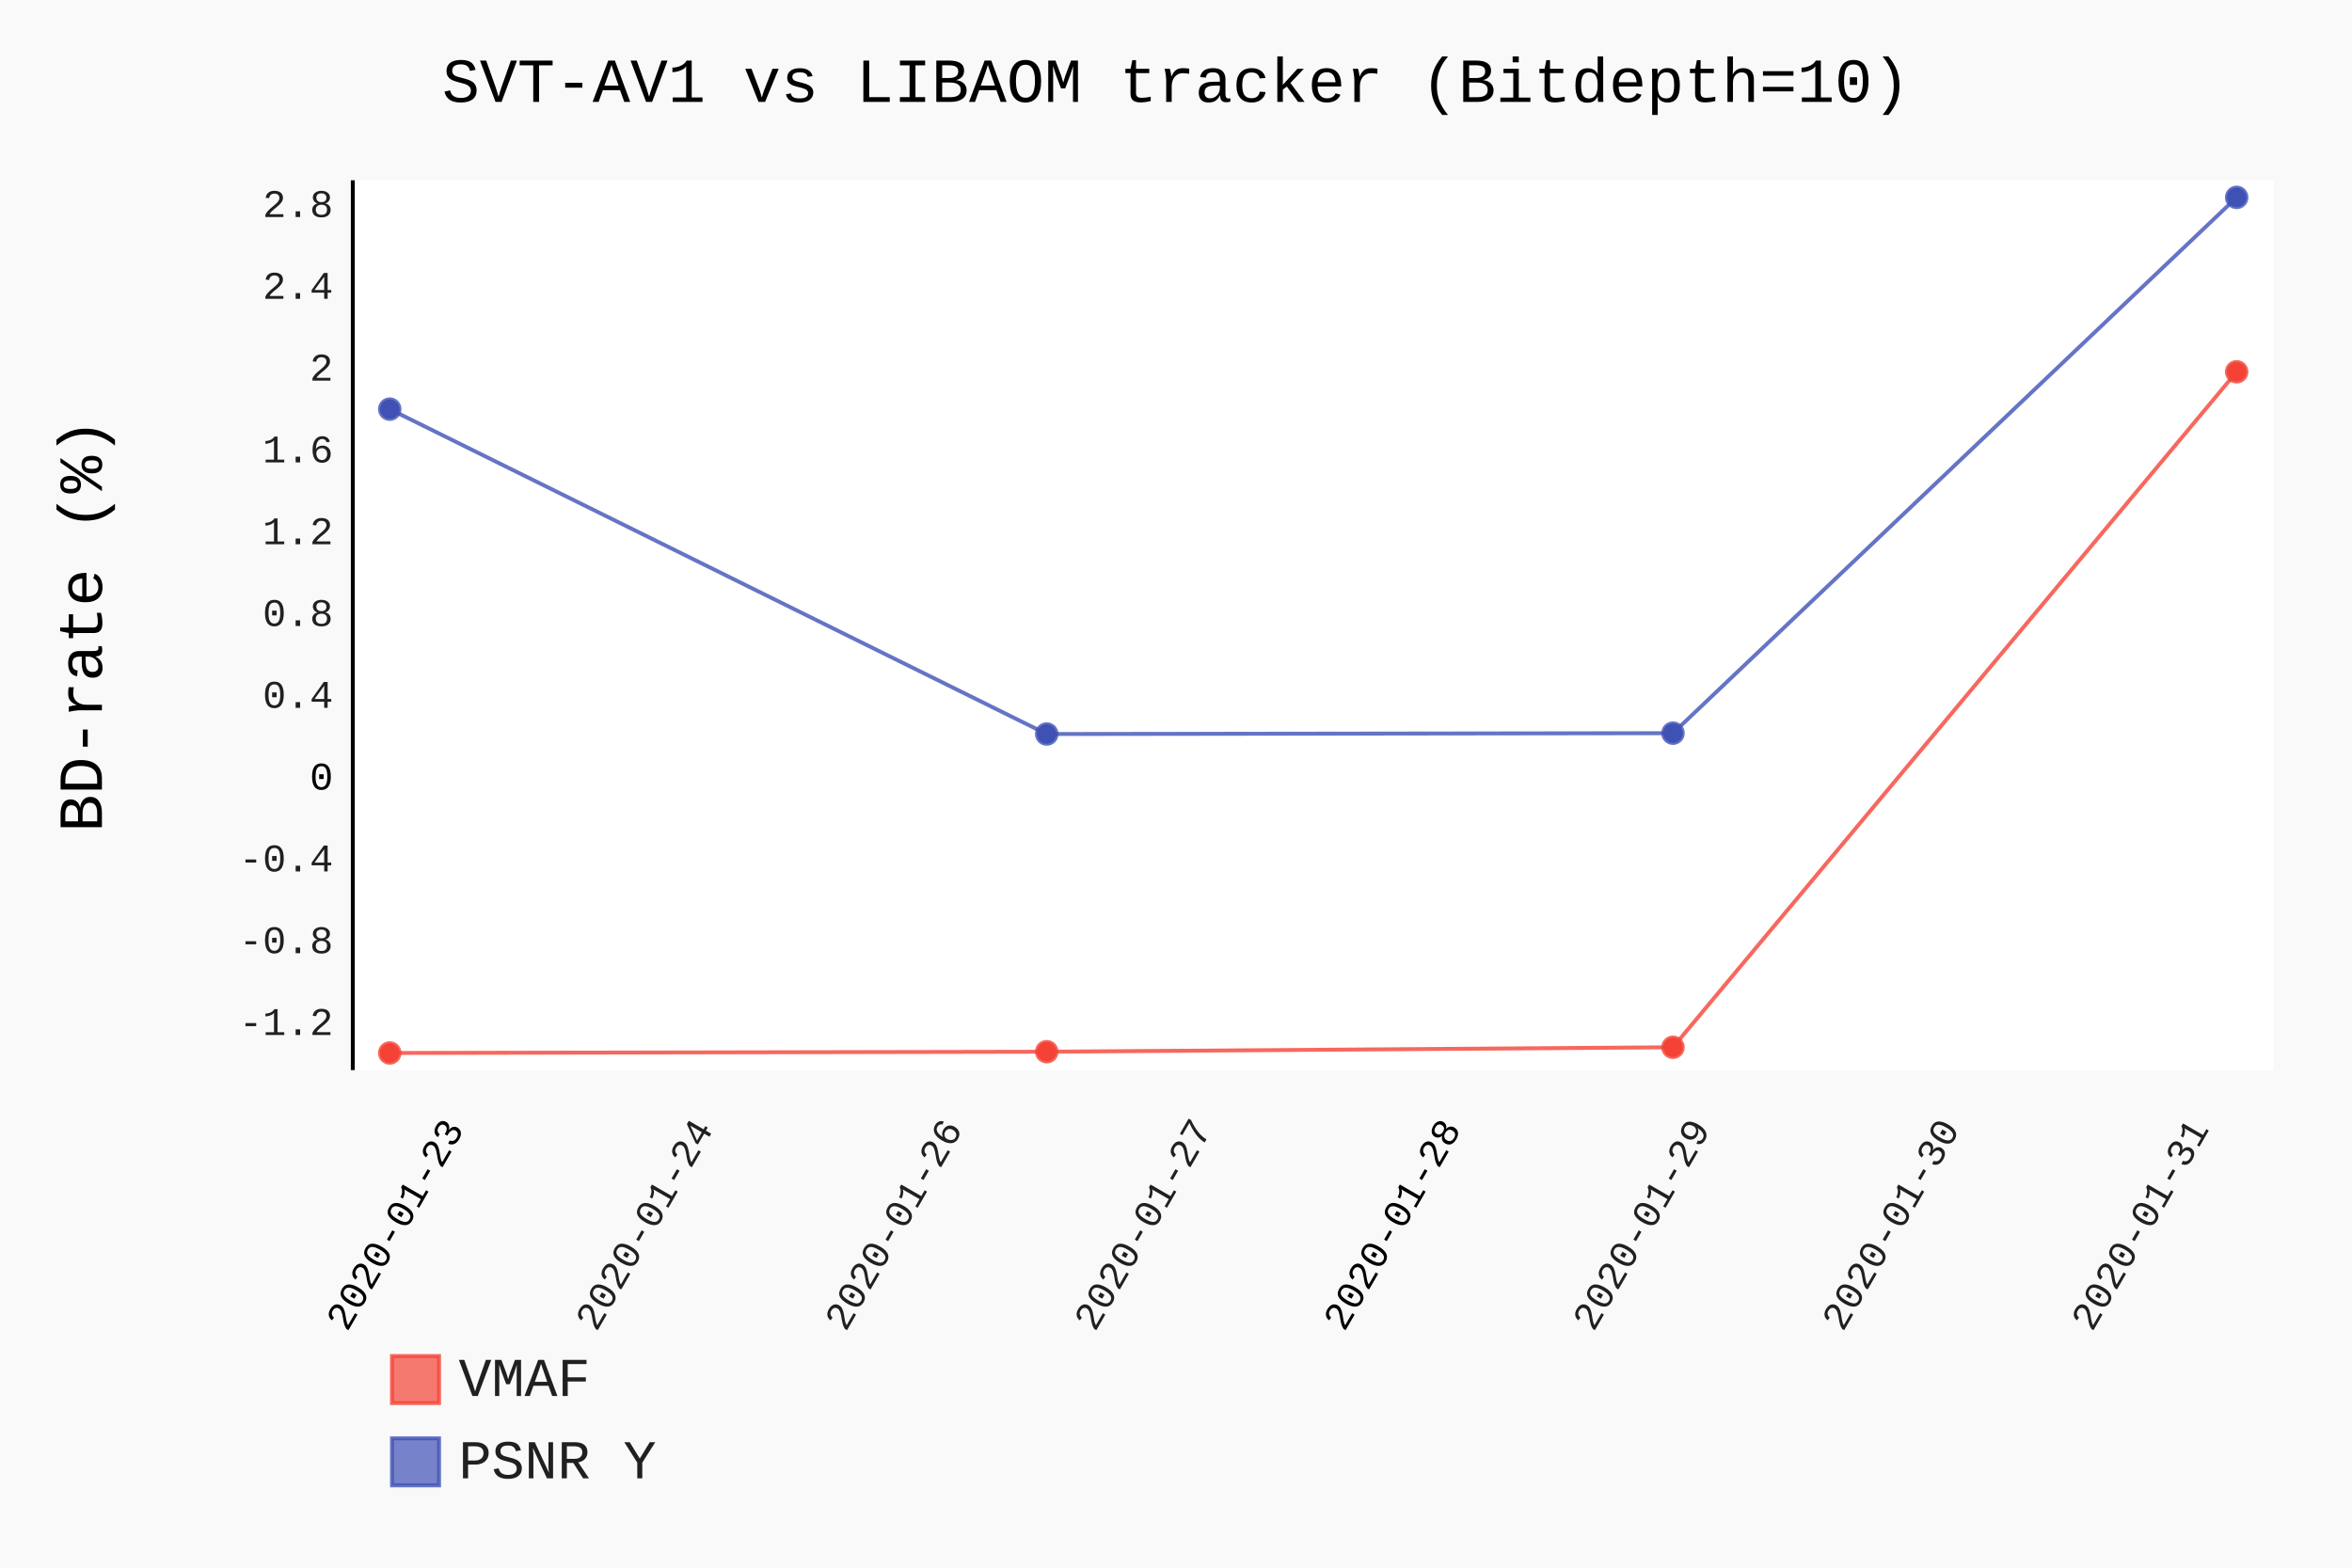
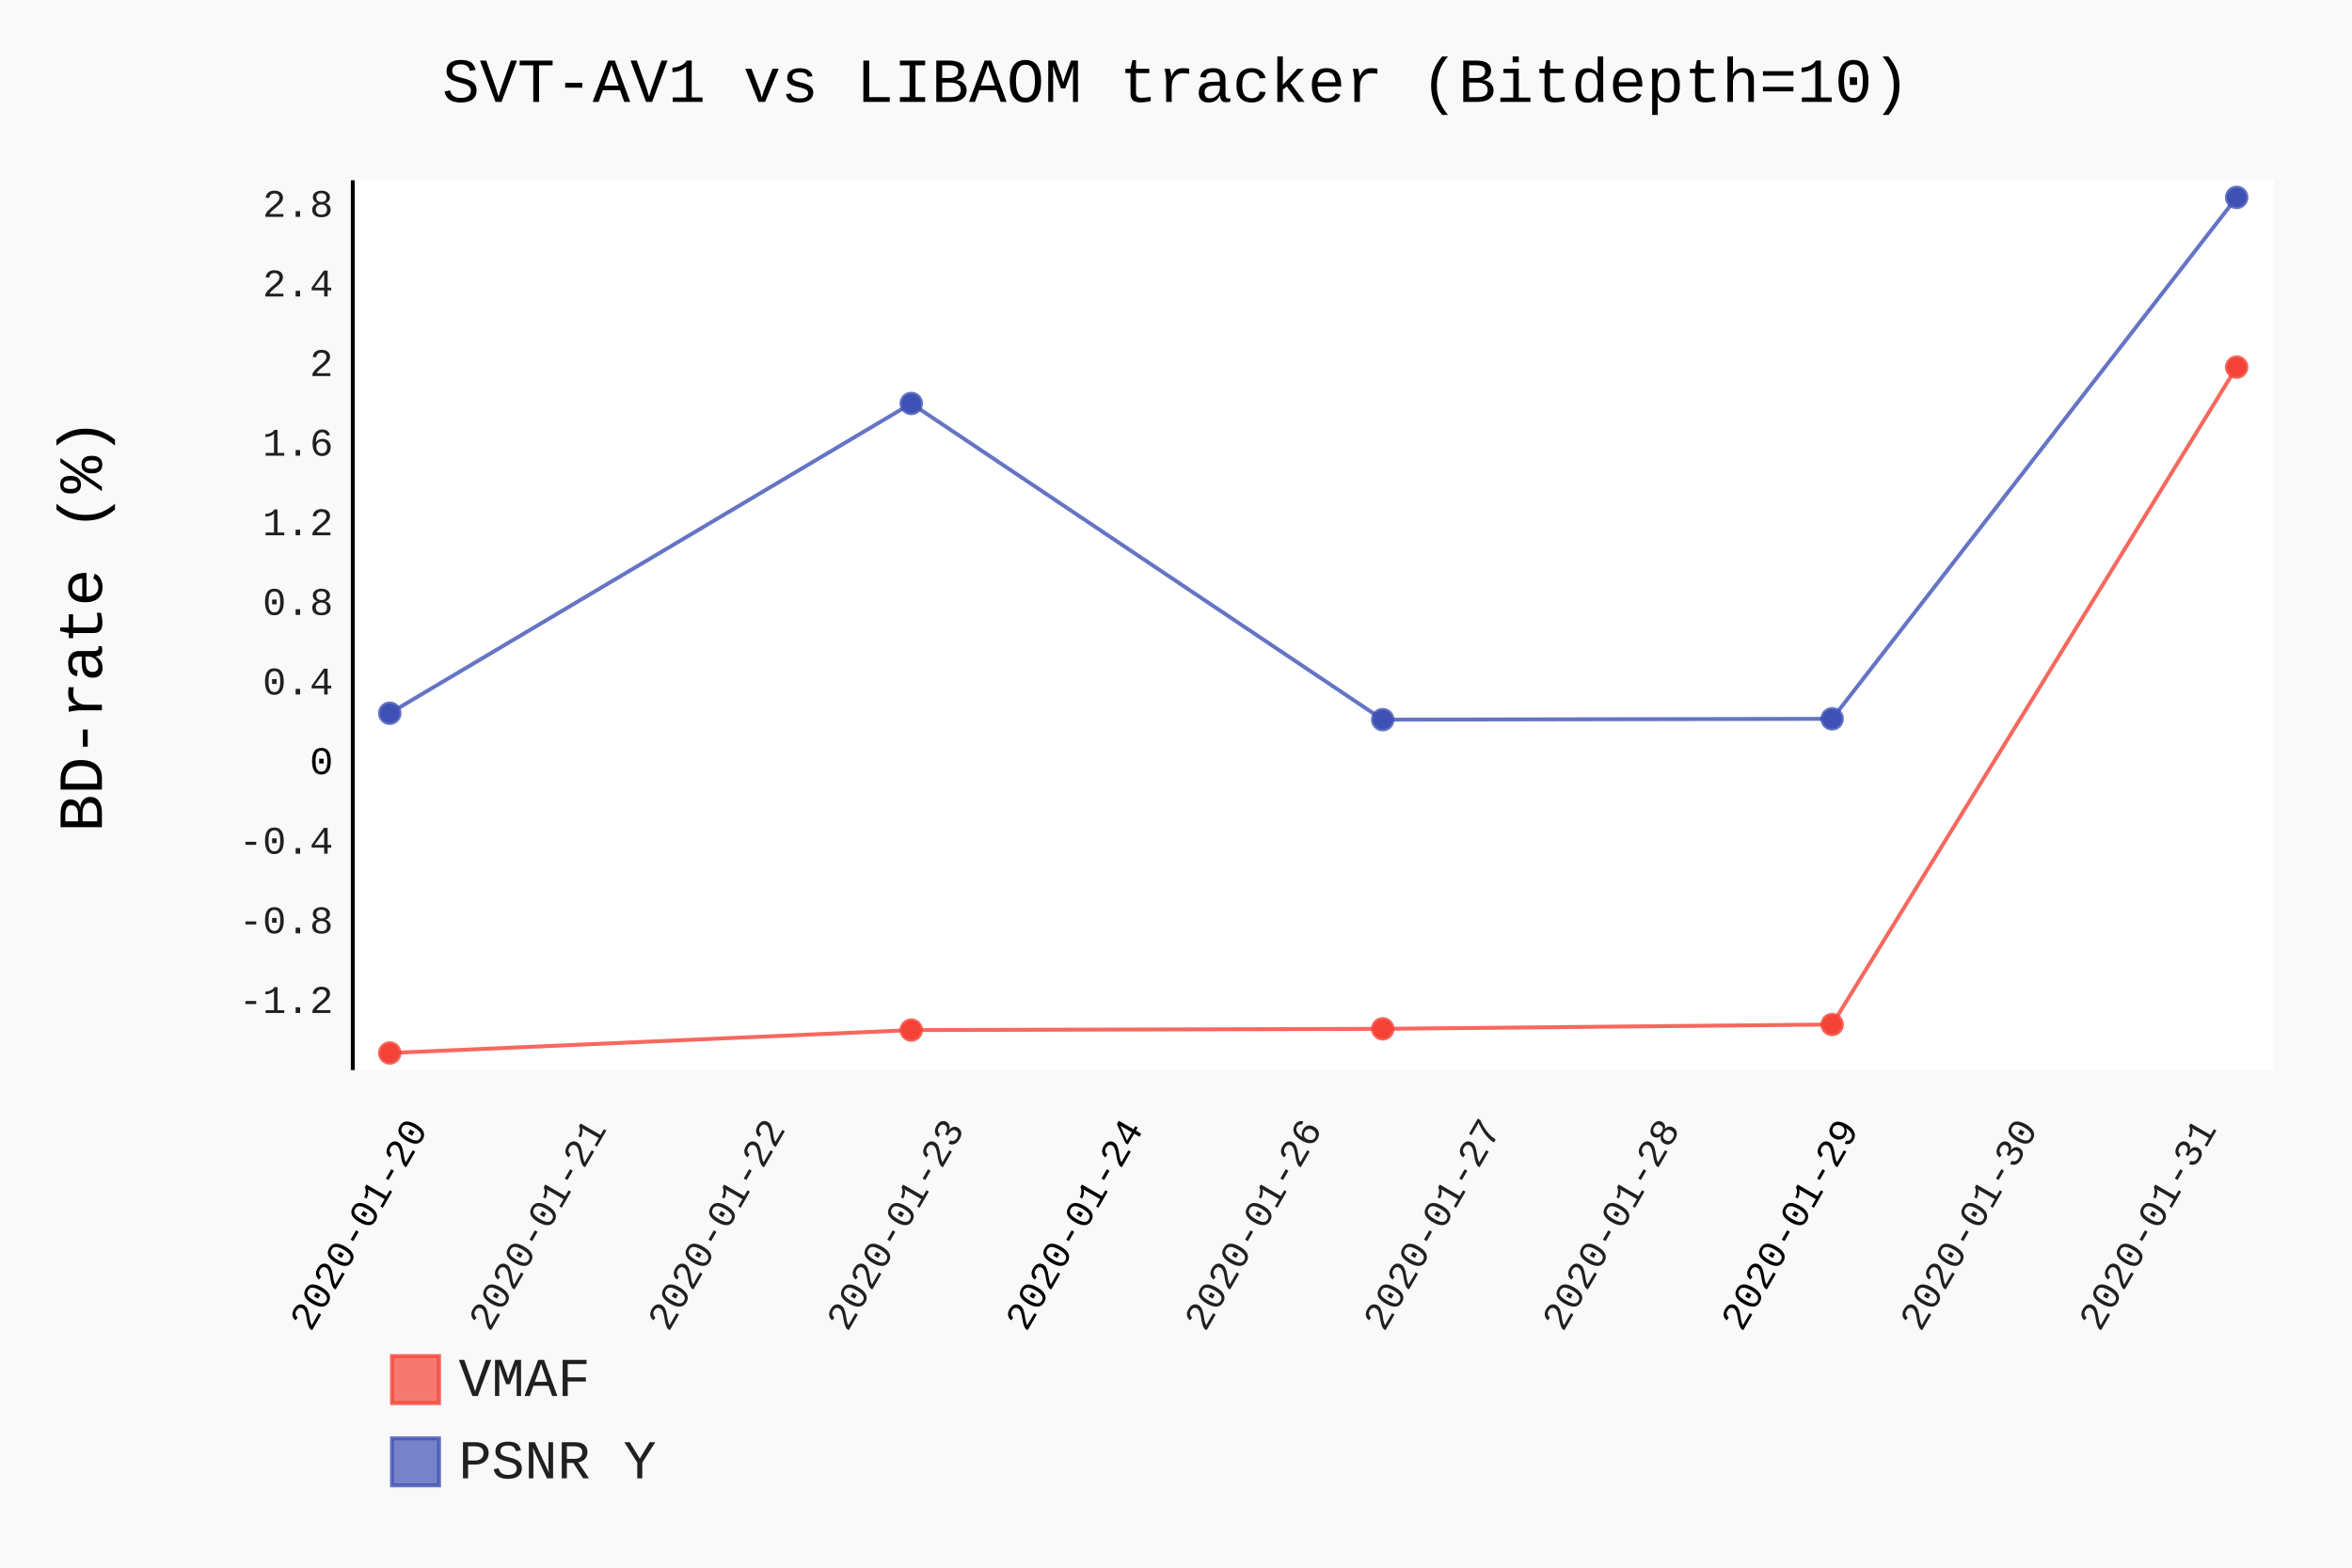
- <svg xmlns="http://www.w3.org/2000/svg" class="pygal-chart" id="chart-02c9776f-6699-4386-bbaf-1744d945a3d5" viewBox="0 0 600 400">
+ <svg xmlns="http://www.w3.org/2000/svg" class="pygal-chart" id="chart-548090fd-71ae-4430-8d39-eb74c7b3874e" viewBox="0 0 600 400">
  <defs>
-     <style type="text/css">#chart-02c9776f-6699-4386-bbaf-1744d945a3d5{-webkit-user-select:none;-webkit-font-smoothing:antialiased;font-family:Consolas,"Liberation Mono",Menlo,Courier,monospace}#chart-02c9776f-6699-4386-bbaf-1744d945a3d5 .title{font-family:Consolas,"Liberation Mono",Menlo,Courier,monospace;font-size:16px}#chart-02c9776f-6699-4386-bbaf-1744d945a3d5 .legends .legend text{font-family:Consolas,"Liberation Mono",Menlo,Courier,monospace;font-size:14px}#chart-02c9776f-6699-4386-bbaf-1744d945a3d5 .axis text{font-family:Consolas,"Liberation Mono",Menlo,Courier,monospace;font-size:10px}#chart-02c9776f-6699-4386-bbaf-1744d945a3d5 .axis text.major{font-family:Consolas,"Liberation Mono",Menlo,Courier,monospace;font-size:10px}#chart-02c9776f-6699-4386-bbaf-1744d945a3d5 .text-overlay text.value{font-family:Consolas,"Liberation Mono",Menlo,Courier,monospace;font-size:16px}#chart-02c9776f-6699-4386-bbaf-1744d945a3d5 .text-overlay text.label{font-family:Consolas,"Liberation Mono",Menlo,Courier,monospace;font-size:10px}#chart-02c9776f-6699-4386-bbaf-1744d945a3d5 .tooltip{font-family:Consolas,"Liberation Mono",Menlo,Courier,monospace;font-size:14px}#chart-02c9776f-6699-4386-bbaf-1744d945a3d5 text.no_data{font-family:Consolas,"Liberation Mono",Menlo,Courier,monospace;font-size:64px}
- #chart-02c9776f-6699-4386-bbaf-1744d945a3d5{background-color:rgba(249,249,249,1)}#chart-02c9776f-6699-4386-bbaf-1744d945a3d5 path,#chart-02c9776f-6699-4386-bbaf-1744d945a3d5 line,#chart-02c9776f-6699-4386-bbaf-1744d945a3d5 rect,#chart-02c9776f-6699-4386-bbaf-1744d945a3d5 circle{-webkit-transition:150ms;-moz-transition:150ms;transition:150ms}#chart-02c9776f-6699-4386-bbaf-1744d945a3d5 .graph &gt; .background{fill:rgba(249,249,249,1)}#chart-02c9776f-6699-4386-bbaf-1744d945a3d5 .plot &gt; .background{fill:rgba(255,255,255,1)}#chart-02c9776f-6699-4386-bbaf-1744d945a3d5 .graph{fill:rgba(0,0,0,.87)}#chart-02c9776f-6699-4386-bbaf-1744d945a3d5 text.no_data{fill:rgba(0,0,0,1)}#chart-02c9776f-6699-4386-bbaf-1744d945a3d5 .title{fill:rgba(0,0,0,1)}#chart-02c9776f-6699-4386-bbaf-1744d945a3d5 .legends .legend text{fill:rgba(0,0,0,.87)}#chart-02c9776f-6699-4386-bbaf-1744d945a3d5 .legends .legend:hover text{fill:rgba(0,0,0,1)}#chart-02c9776f-6699-4386-bbaf-1744d945a3d5 .axis .line{stroke:rgba(0,0,0,1)}#chart-02c9776f-6699-4386-bbaf-1744d945a3d5 .axis .guide.line{stroke:rgba(0,0,0,.54)}#chart-02c9776f-6699-4386-bbaf-1744d945a3d5 .axis .major.line{stroke:rgba(0,0,0,.87)}#chart-02c9776f-6699-4386-bbaf-1744d945a3d5 .axis text.major{fill:rgba(0,0,0,1)}#chart-02c9776f-6699-4386-bbaf-1744d945a3d5 .axis.y .guides:hover .guide.line,#chart-02c9776f-6699-4386-bbaf-1744d945a3d5 .line-graph .axis.x .guides:hover .guide.line,#chart-02c9776f-6699-4386-bbaf-1744d945a3d5 .stackedline-graph .axis.x .guides:hover .guide.line,#chart-02c9776f-6699-4386-bbaf-1744d945a3d5 .xy-graph .axis.x .guides:hover .guide.line{stroke:rgba(0,0,0,1)}#chart-02c9776f-6699-4386-bbaf-1744d945a3d5 .axis .guides:hover text{fill:rgba(0,0,0,1)}#chart-02c9776f-6699-4386-bbaf-1744d945a3d5 .reactive{fill-opacity:.7;stroke-opacity:.8}#chart-02c9776f-6699-4386-bbaf-1744d945a3d5 .ci{stroke:rgba(0,0,0,.87)}#chart-02c9776f-6699-4386-bbaf-1744d945a3d5 .reactive.active,#chart-02c9776f-6699-4386-bbaf-1744d945a3d5 .active .reactive{fill-opacity:.8;stroke-opacity:.9;stroke-width:4}#chart-02c9776f-6699-4386-bbaf-1744d945a3d5 .ci .reactive.active{stroke-width:1.5}#chart-02c9776f-6699-4386-bbaf-1744d945a3d5 .series text{fill:rgba(0,0,0,1)}#chart-02c9776f-6699-4386-bbaf-1744d945a3d5 .tooltip rect{fill:rgba(255,255,255,1);stroke:rgba(0,0,0,1);-webkit-transition:opacity 150ms;-moz-transition:opacity 150ms;transition:opacity 150ms}#chart-02c9776f-6699-4386-bbaf-1744d945a3d5 .tooltip .label{fill:rgba(0,0,0,.87)}#chart-02c9776f-6699-4386-bbaf-1744d945a3d5 .tooltip .label{fill:rgba(0,0,0,.87)}#chart-02c9776f-6699-4386-bbaf-1744d945a3d5 .tooltip .legend{font-size:.8em;fill:rgba(0,0,0,.54)}#chart-02c9776f-6699-4386-bbaf-1744d945a3d5 .tooltip .x_label{font-size:.6em;fill:rgba(0,0,0,1)}#chart-02c9776f-6699-4386-bbaf-1744d945a3d5 .tooltip .xlink{font-size:.5em;text-decoration:underline}#chart-02c9776f-6699-4386-bbaf-1744d945a3d5 .tooltip .value{font-size:1.5em}#chart-02c9776f-6699-4386-bbaf-1744d945a3d5 .bound{font-size:.5em}#chart-02c9776f-6699-4386-bbaf-1744d945a3d5 .max-value{font-size:.75em;fill:rgba(0,0,0,.54)}#chart-02c9776f-6699-4386-bbaf-1744d945a3d5 .map-element{fill:rgba(255,255,255,1);stroke:rgba(0,0,0,.54) !important}#chart-02c9776f-6699-4386-bbaf-1744d945a3d5 .map-element .reactive{fill-opacity:inherit;stroke-opacity:inherit}#chart-02c9776f-6699-4386-bbaf-1744d945a3d5 .color-0,#chart-02c9776f-6699-4386-bbaf-1744d945a3d5 .color-0 a:visited{stroke:#F44336;fill:#F44336}#chart-02c9776f-6699-4386-bbaf-1744d945a3d5 .color-1,#chart-02c9776f-6699-4386-bbaf-1744d945a3d5 .color-1 a:visited{stroke:#3F51B5;fill:#3F51B5}#chart-02c9776f-6699-4386-bbaf-1744d945a3d5 .text-overlay .color-0 text{fill:black}#chart-02c9776f-6699-4386-bbaf-1744d945a3d5 .text-overlay .color-1 text{fill:black}
- #chart-02c9776f-6699-4386-bbaf-1744d945a3d5 text.no_data{text-anchor:middle}#chart-02c9776f-6699-4386-bbaf-1744d945a3d5 .guide.line{fill:none}#chart-02c9776f-6699-4386-bbaf-1744d945a3d5 .centered{text-anchor:middle}#chart-02c9776f-6699-4386-bbaf-1744d945a3d5 .title{text-anchor:middle}#chart-02c9776f-6699-4386-bbaf-1744d945a3d5 .legends .legend text{fill-opacity:1}#chart-02c9776f-6699-4386-bbaf-1744d945a3d5 .axis.x text{text-anchor:middle}#chart-02c9776f-6699-4386-bbaf-1744d945a3d5 .axis.x:not(.web) text[transform]{text-anchor:start}#chart-02c9776f-6699-4386-bbaf-1744d945a3d5 .axis.x:not(.web) text[transform].backwards{text-anchor:end}#chart-02c9776f-6699-4386-bbaf-1744d945a3d5 .axis.y text{text-anchor:end}#chart-02c9776f-6699-4386-bbaf-1744d945a3d5 .axis.y text[transform].backwards{text-anchor:start}#chart-02c9776f-6699-4386-bbaf-1744d945a3d5 .axis.y2 text{text-anchor:start}#chart-02c9776f-6699-4386-bbaf-1744d945a3d5 .axis.y2 text[transform].backwards{text-anchor:end}#chart-02c9776f-6699-4386-bbaf-1744d945a3d5 .axis .guide.line{stroke-dasharray:4,4}#chart-02c9776f-6699-4386-bbaf-1744d945a3d5 .axis .major.guide.line{stroke-dasharray:6,6}#chart-02c9776f-6699-4386-bbaf-1744d945a3d5 .horizontal .axis.y .guide.line,#chart-02c9776f-6699-4386-bbaf-1744d945a3d5 .horizontal .axis.y2 .guide.line,#chart-02c9776f-6699-4386-bbaf-1744d945a3d5 .vertical .axis.x .guide.line{opacity:0}#chart-02c9776f-6699-4386-bbaf-1744d945a3d5 .horizontal .axis.always_show .guide.line,#chart-02c9776f-6699-4386-bbaf-1744d945a3d5 .vertical .axis.always_show .guide.line{opacity:1 !important}#chart-02c9776f-6699-4386-bbaf-1744d945a3d5 .axis.y .guides:hover .guide.line,#chart-02c9776f-6699-4386-bbaf-1744d945a3d5 .axis.y2 .guides:hover .guide.line,#chart-02c9776f-6699-4386-bbaf-1744d945a3d5 .axis.x .guides:hover .guide.line{opacity:1}#chart-02c9776f-6699-4386-bbaf-1744d945a3d5 .axis .guides:hover text{opacity:1}#chart-02c9776f-6699-4386-bbaf-1744d945a3d5 .nofill{fill:none}#chart-02c9776f-6699-4386-bbaf-1744d945a3d5 .subtle-fill{fill-opacity:.2}#chart-02c9776f-6699-4386-bbaf-1744d945a3d5 .dot{stroke-width:1px;fill-opacity:1}#chart-02c9776f-6699-4386-bbaf-1744d945a3d5 .dot.active{stroke-width:5px}#chart-02c9776f-6699-4386-bbaf-1744d945a3d5 .dot.negative{fill:transparent}#chart-02c9776f-6699-4386-bbaf-1744d945a3d5 text,#chart-02c9776f-6699-4386-bbaf-1744d945a3d5 tspan{stroke:none !important}#chart-02c9776f-6699-4386-bbaf-1744d945a3d5 .series text.active{opacity:1}#chart-02c9776f-6699-4386-bbaf-1744d945a3d5 .tooltip rect{fill-opacity:.95;stroke-width:.5}#chart-02c9776f-6699-4386-bbaf-1744d945a3d5 .tooltip text{fill-opacity:1}#chart-02c9776f-6699-4386-bbaf-1744d945a3d5 .showable{visibility:hidden}#chart-02c9776f-6699-4386-bbaf-1744d945a3d5 .showable.shown{visibility:visible}#chart-02c9776f-6699-4386-bbaf-1744d945a3d5 .gauge-background{fill:rgba(229,229,229,1);stroke:none}#chart-02c9776f-6699-4386-bbaf-1744d945a3d5 .bg-lines{stroke:rgba(249,249,249,1);stroke-width:2px}</style>
+     <style type="text/css">#chart-548090fd-71ae-4430-8d39-eb74c7b3874e{-webkit-user-select:none;-webkit-font-smoothing:antialiased;font-family:Consolas,"Liberation Mono",Menlo,Courier,monospace}#chart-548090fd-71ae-4430-8d39-eb74c7b3874e .title{font-family:Consolas,"Liberation Mono",Menlo,Courier,monospace;font-size:16px}#chart-548090fd-71ae-4430-8d39-eb74c7b3874e .legends .legend text{font-family:Consolas,"Liberation Mono",Menlo,Courier,monospace;font-size:14px}#chart-548090fd-71ae-4430-8d39-eb74c7b3874e .axis text{font-family:Consolas,"Liberation Mono",Menlo,Courier,monospace;font-size:10px}#chart-548090fd-71ae-4430-8d39-eb74c7b3874e .axis text.major{font-family:Consolas,"Liberation Mono",Menlo,Courier,monospace;font-size:10px}#chart-548090fd-71ae-4430-8d39-eb74c7b3874e .text-overlay text.value{font-family:Consolas,"Liberation Mono",Menlo,Courier,monospace;font-size:16px}#chart-548090fd-71ae-4430-8d39-eb74c7b3874e .text-overlay text.label{font-family:Consolas,"Liberation Mono",Menlo,Courier,monospace;font-size:10px}#chart-548090fd-71ae-4430-8d39-eb74c7b3874e .tooltip{font-family:Consolas,"Liberation Mono",Menlo,Courier,monospace;font-size:14px}#chart-548090fd-71ae-4430-8d39-eb74c7b3874e text.no_data{font-family:Consolas,"Liberation Mono",Menlo,Courier,monospace;font-size:64px}
+ #chart-548090fd-71ae-4430-8d39-eb74c7b3874e{background-color:rgba(249,249,249,1)}#chart-548090fd-71ae-4430-8d39-eb74c7b3874e path,#chart-548090fd-71ae-4430-8d39-eb74c7b3874e line,#chart-548090fd-71ae-4430-8d39-eb74c7b3874e rect,#chart-548090fd-71ae-4430-8d39-eb74c7b3874e circle{-webkit-transition:150ms;-moz-transition:150ms;transition:150ms}#chart-548090fd-71ae-4430-8d39-eb74c7b3874e .graph &gt; .background{fill:rgba(249,249,249,1)}#chart-548090fd-71ae-4430-8d39-eb74c7b3874e .plot &gt; .background{fill:rgba(255,255,255,1)}#chart-548090fd-71ae-4430-8d39-eb74c7b3874e .graph{fill:rgba(0,0,0,.87)}#chart-548090fd-71ae-4430-8d39-eb74c7b3874e text.no_data{fill:rgba(0,0,0,1)}#chart-548090fd-71ae-4430-8d39-eb74c7b3874e .title{fill:rgba(0,0,0,1)}#chart-548090fd-71ae-4430-8d39-eb74c7b3874e .legends .legend text{fill:rgba(0,0,0,.87)}#chart-548090fd-71ae-4430-8d39-eb74c7b3874e .legends .legend:hover text{fill:rgba(0,0,0,1)}#chart-548090fd-71ae-4430-8d39-eb74c7b3874e .axis .line{stroke:rgba(0,0,0,1)}#chart-548090fd-71ae-4430-8d39-eb74c7b3874e .axis .guide.line{stroke:rgba(0,0,0,.54)}#chart-548090fd-71ae-4430-8d39-eb74c7b3874e .axis .major.line{stroke:rgba(0,0,0,.87)}#chart-548090fd-71ae-4430-8d39-eb74c7b3874e .axis text.major{fill:rgba(0,0,0,1)}#chart-548090fd-71ae-4430-8d39-eb74c7b3874e .axis.y .guides:hover .guide.line,#chart-548090fd-71ae-4430-8d39-eb74c7b3874e .line-graph .axis.x .guides:hover .guide.line,#chart-548090fd-71ae-4430-8d39-eb74c7b3874e .stackedline-graph .axis.x .guides:hover .guide.line,#chart-548090fd-71ae-4430-8d39-eb74c7b3874e .xy-graph .axis.x .guides:hover .guide.line{stroke:rgba(0,0,0,1)}#chart-548090fd-71ae-4430-8d39-eb74c7b3874e .axis .guides:hover text{fill:rgba(0,0,0,1)}#chart-548090fd-71ae-4430-8d39-eb74c7b3874e .reactive{fill-opacity:.7;stroke-opacity:.8}#chart-548090fd-71ae-4430-8d39-eb74c7b3874e .ci{stroke:rgba(0,0,0,.87)}#chart-548090fd-71ae-4430-8d39-eb74c7b3874e .reactive.active,#chart-548090fd-71ae-4430-8d39-eb74c7b3874e .active .reactive{fill-opacity:.8;stroke-opacity:.9;stroke-width:4}#chart-548090fd-71ae-4430-8d39-eb74c7b3874e .ci .reactive.active{stroke-width:1.5}#chart-548090fd-71ae-4430-8d39-eb74c7b3874e .series text{fill:rgba(0,0,0,1)}#chart-548090fd-71ae-4430-8d39-eb74c7b3874e .tooltip rect{fill:rgba(255,255,255,1);stroke:rgba(0,0,0,1);-webkit-transition:opacity 150ms;-moz-transition:opacity 150ms;transition:opacity 150ms}#chart-548090fd-71ae-4430-8d39-eb74c7b3874e .tooltip .label{fill:rgba(0,0,0,.87)}#chart-548090fd-71ae-4430-8d39-eb74c7b3874e .tooltip .label{fill:rgba(0,0,0,.87)}#chart-548090fd-71ae-4430-8d39-eb74c7b3874e .tooltip .legend{font-size:.8em;fill:rgba(0,0,0,.54)}#chart-548090fd-71ae-4430-8d39-eb74c7b3874e .tooltip .x_label{font-size:.6em;fill:rgba(0,0,0,1)}#chart-548090fd-71ae-4430-8d39-eb74c7b3874e .tooltip .xlink{font-size:.5em;text-decoration:underline}#chart-548090fd-71ae-4430-8d39-eb74c7b3874e .tooltip .value{font-size:1.5em}#chart-548090fd-71ae-4430-8d39-eb74c7b3874e .bound{font-size:.5em}#chart-548090fd-71ae-4430-8d39-eb74c7b3874e .max-value{font-size:.75em;fill:rgba(0,0,0,.54)}#chart-548090fd-71ae-4430-8d39-eb74c7b3874e .map-element{fill:rgba(255,255,255,1);stroke:rgba(0,0,0,.54) !important}#chart-548090fd-71ae-4430-8d39-eb74c7b3874e .map-element .reactive{fill-opacity:inherit;stroke-opacity:inherit}#chart-548090fd-71ae-4430-8d39-eb74c7b3874e .color-0,#chart-548090fd-71ae-4430-8d39-eb74c7b3874e .color-0 a:visited{stroke:#F44336;fill:#F44336}#chart-548090fd-71ae-4430-8d39-eb74c7b3874e .color-1,#chart-548090fd-71ae-4430-8d39-eb74c7b3874e .color-1 a:visited{stroke:#3F51B5;fill:#3F51B5}#chart-548090fd-71ae-4430-8d39-eb74c7b3874e .text-overlay .color-0 text{fill:black}#chart-548090fd-71ae-4430-8d39-eb74c7b3874e .text-overlay .color-1 text{fill:black}
+ #chart-548090fd-71ae-4430-8d39-eb74c7b3874e text.no_data{text-anchor:middle}#chart-548090fd-71ae-4430-8d39-eb74c7b3874e .guide.line{fill:none}#chart-548090fd-71ae-4430-8d39-eb74c7b3874e .centered{text-anchor:middle}#chart-548090fd-71ae-4430-8d39-eb74c7b3874e .title{text-anchor:middle}#chart-548090fd-71ae-4430-8d39-eb74c7b3874e .legends .legend text{fill-opacity:1}#chart-548090fd-71ae-4430-8d39-eb74c7b3874e .axis.x text{text-anchor:middle}#chart-548090fd-71ae-4430-8d39-eb74c7b3874e .axis.x:not(.web) text[transform]{text-anchor:start}#chart-548090fd-71ae-4430-8d39-eb74c7b3874e .axis.x:not(.web) text[transform].backwards{text-anchor:end}#chart-548090fd-71ae-4430-8d39-eb74c7b3874e .axis.y text{text-anchor:end}#chart-548090fd-71ae-4430-8d39-eb74c7b3874e .axis.y text[transform].backwards{text-anchor:start}#chart-548090fd-71ae-4430-8d39-eb74c7b3874e .axis.y2 text{text-anchor:start}#chart-548090fd-71ae-4430-8d39-eb74c7b3874e .axis.y2 text[transform].backwards{text-anchor:end}#chart-548090fd-71ae-4430-8d39-eb74c7b3874e .axis .guide.line{stroke-dasharray:4,4}#chart-548090fd-71ae-4430-8d39-eb74c7b3874e .axis .major.guide.line{stroke-dasharray:6,6}#chart-548090fd-71ae-4430-8d39-eb74c7b3874e .horizontal .axis.y .guide.line,#chart-548090fd-71ae-4430-8d39-eb74c7b3874e .horizontal .axis.y2 .guide.line,#chart-548090fd-71ae-4430-8d39-eb74c7b3874e .vertical .axis.x .guide.line{opacity:0}#chart-548090fd-71ae-4430-8d39-eb74c7b3874e .horizontal .axis.always_show .guide.line,#chart-548090fd-71ae-4430-8d39-eb74c7b3874e .vertical .axis.always_show .guide.line{opacity:1 !important}#chart-548090fd-71ae-4430-8d39-eb74c7b3874e .axis.y .guides:hover .guide.line,#chart-548090fd-71ae-4430-8d39-eb74c7b3874e .axis.y2 .guides:hover .guide.line,#chart-548090fd-71ae-4430-8d39-eb74c7b3874e .axis.x .guides:hover .guide.line{opacity:1}#chart-548090fd-71ae-4430-8d39-eb74c7b3874e .axis .guides:hover text{opacity:1}#chart-548090fd-71ae-4430-8d39-eb74c7b3874e .nofill{fill:none}#chart-548090fd-71ae-4430-8d39-eb74c7b3874e .subtle-fill{fill-opacity:.2}#chart-548090fd-71ae-4430-8d39-eb74c7b3874e .dot{stroke-width:1px;fill-opacity:1}#chart-548090fd-71ae-4430-8d39-eb74c7b3874e .dot.active{stroke-width:5px}#chart-548090fd-71ae-4430-8d39-eb74c7b3874e .dot.negative{fill:transparent}#chart-548090fd-71ae-4430-8d39-eb74c7b3874e text,#chart-548090fd-71ae-4430-8d39-eb74c7b3874e tspan{stroke:none !important}#chart-548090fd-71ae-4430-8d39-eb74c7b3874e .series text.active{opacity:1}#chart-548090fd-71ae-4430-8d39-eb74c7b3874e .tooltip rect{fill-opacity:.95;stroke-width:.5}#chart-548090fd-71ae-4430-8d39-eb74c7b3874e .tooltip text{fill-opacity:1}#chart-548090fd-71ae-4430-8d39-eb74c7b3874e .showable{visibility:hidden}#chart-548090fd-71ae-4430-8d39-eb74c7b3874e .showable.shown{visibility:visible}#chart-548090fd-71ae-4430-8d39-eb74c7b3874e .gauge-background{fill:rgba(229,229,229,1);stroke:none}#chart-548090fd-71ae-4430-8d39-eb74c7b3874e .bg-lines{stroke:rgba(249,249,249,1);stroke-width:2px}</style>
  </defs>
  <g class="graph datetimeline-graph vertical">
    <rect class="background" height="400" width="600" x="0" y="0" />
    <g class="plot" transform="translate(90, 46)">
      <rect class="background" height="227.038" width="490.0" x="0" y="0" />
      <g class="axis y">
        <g class="guides">
-           <text class="" x="-5" y="218.086">-1.2</text>
+           <text class="" x="-5" y="212.457">-1.2</text>
        </g>
        <g class="guides">
-           <text class="" x="-5" y="197.215">-0.8</text>
+           <text class="" x="-5" y="192.144">-0.8</text>
        </g>
        <g class="guides">
-           <text class="" x="-5" y="176.343">-0.4</text>
+           <text class="" x="-5" y="171.832">-0.4</text>
        </g>
        <g class="guides">
-           <text class="major" x="-5" y="155.472">0</text>
+           <text class="major" x="-5" y="151.52">0</text>
        </g>
        <g class="guides">
-           <text class="" x="-5" y="134.601">0.4</text>
+           <text class="" x="-5" y="131.207">0.4</text>
        </g>
        <g class="guides">
-           <text class="" x="-5" y="113.73">0.8</text>
+           <text class="" x="-5" y="110.895">0.8</text>
        </g>
        <g class="guides">
-           <text class="" x="-5" y="92.859">1.2</text>
+           <text class="" x="-5" y="90.583">1.2</text>
        </g>
        <g class="guides">
-           <text class="" x="-5" y="71.988">1.6</text>
+           <text class="" x="-5" y="70.271">1.6</text>
        </g>
        <g class="guides">
-           <text class="" x="-5" y="51.116">2</text>
+           <text class="" x="-5" y="49.958">2</text>
        </g>
        <g class="guides">
-           <text class="" x="-5" y="30.245">2.4</text>
+           <text class="" x="-5" y="29.646">2.4</text>
        </g>
        <g class="guides">
-           <text class="" x="-5" y="9.374">2.8</text>
+           <text class="" x="-5" y="9.334">2.8</text>
        </g>
      </g>
      <g class="axis x">
        <path class="line" d="M0 0 v227.038" />
        <g class="guides">
-           <path class="major guide line" d="M28.545 0 v227.038" />
-           <text class="major backwards" transform="rotate(300 28.54523 242.0385)" x="28.545" y="242.038">2020-01-23</text>
+           <path class="major guide line" d="M19.281 0 v227.038" />
+           <text class="major backwards" transform="rotate(300 19.28056 242.0385)" x="19.281" y="242.038">2020-01-20</text>
        </g>
        <g class="guides">
-           <path class="guide line" d="M92.139 0 v227.038" />
-           <text class="backwards" transform="rotate(300 92.13947 242.0385)" x="92.139" y="242.038">2020-01-24</text>
+           <path class="guide line" d="M64.917 0 v227.038" />
+           <text class="backwards" transform="rotate(300 64.91705 242.0385)" x="64.917" y="242.038">2020-01-21</text>
        </g>
        <g class="guides">
-           <path class="guide line" d="M155.734 0 v227.038" />
-           <text class="backwards" transform="rotate(300 155.7337 242.0385)" x="155.734" y="242.038">2020-01-26</text>
+           <path class="guide line" d="M110.554 0 v227.038" />
+           <text class="backwards" transform="rotate(300 110.5535 242.0385)" x="110.554" y="242.038">2020-01-22</text>
        </g>
        <g class="guides">
-           <path class="guide line" d="M219.328 0 v227.038" />
-           <text class="backwards" transform="rotate(300 219.328 242.0385)" x="219.328" y="242.038">2020-01-27</text>
+           <path class="guide line" d="M156.19 0 v227.038" />
+           <text class="backwards" transform="rotate(300 156.19 242.0385)" x="156.19" y="242.038">2020-01-23</text>
        </g>
        <g class="guides">
-           <path class="major guide line" d="M282.922 0 v227.038" />
-           <text class="major backwards" transform="rotate(300 282.9222 242.0385)" x="282.922" y="242.038">2020-01-28</text>
+           <path class="major guide line" d="M201.827 0 v227.038" />
+           <text class="major backwards" transform="rotate(300 201.8265 242.0385)" x="201.827" y="242.038">2020-01-24</text>
        </g>
        <g class="guides">
-           <path class="guide line" d="M346.516 0 v227.038" />
-           <text class="backwards" transform="rotate(300 346.5164 242.0385)" x="346.516" y="242.038">2020-01-29</text>
+           <path class="guide line" d="M247.463 0 v227.038" />
+           <text class="backwards" transform="rotate(300 247.463 242.0385)" x="247.463" y="242.038">2020-01-26</text>
        </g>
        <g class="guides">
-           <path class="guide line" d="M410.111 0 v227.038" />
-           <text class="backwards" transform="rotate(300 410.1107 242.0385)" x="410.111" y="242.038">2020-01-30</text>
+           <path class="guide line" d="M293.099 0 v227.038" />
+           <text class="backwards" transform="rotate(300 293.0995 242.0385)" x="293.099" y="242.038">2020-01-27</text>
        </g>
        <g class="guides">
-           <path class="guide line" d="M473.705 0 v227.038" />
-           <text class="backwards" transform="rotate(300 473.7049 242.0385)" x="473.705" y="242.038">2020-01-31</text>
+           <path class="guide line" d="M338.736 0 v227.038" />
+           <text class="backwards" transform="rotate(300 338.736 242.0385)" x="338.736" y="242.038">2020-01-28</text>
+         </g>
+         <g class="guides">
+           <path class="major guide line" d="M384.372 0 v227.038" />
+           <text class="major backwards" transform="rotate(300 384.3725 242.0385)" x="384.372" y="242.038">2020-01-29</text>
+         </g>
+         <g class="guides">
+           <path class="guide line" d="M430.009 0 v227.038" />
+           <text class="backwards" transform="rotate(300 430.009 242.0385)" x="430.009" y="242.038">2020-01-30</text>
+         </g>
+         <g class="guides">
+           <path class="guide line" d="M475.645 0 v227.038" />
+           <text class="backwards" transform="rotate(300 475.6454 242.0385)" x="475.645" y="242.038">2020-01-31</text>
        </g>
      </g>
      <g class="series serie-0 color-0">
-         <path class="line reactive nofill" d="M9.423 222.672 L177.02 222.346 336.779 221.214 480.577 48.862" />
+         <path class="line reactive nofill" d="M9.423 222.672 L142.468 216.827 262.738 216.509 377.385 215.407 480.577 47.671" />
      </g>
      <g class="series serie-1 color-1">
-         <path class="line reactive nofill" d="M9.423 58.394 L177.02 141.289 336.779 141.072 480.577 4.366" />
+         <path class="line reactive nofill" d="M9.423 135.981 L142.468 56.947 262.738 137.622 377.385 137.412 480.577 4.366" />
      </g>
    </g>
    <g class="titles">
      <text class="title plot_title" x="300.0" y="26">SVT-AV1 vs LIBAOM tracker (Bitdepth=10)</text>
      <text class="title" transform="rotate(-90 0 159.5192)" x="0" y="185.519">BD-rate (%)</text>
    </g>
    <g class="plot overlay" transform="translate(90, 46)">
      <g class="series serie-0 color-0">
        <g class="dots">
          <circle class="dot reactive tooltip-trigger" cx="9.423" cy="222.672" r="2.5" />
        </g>
        <g class="dots">
-           <circle class="dot reactive tooltip-trigger" cx="177.02" cy="222.346" r="2.5" />
+           <circle class="dot reactive tooltip-trigger" cx="142.468" cy="216.827" r="2.5" />
        </g>
        <g class="dots">
-           <circle class="dot reactive tooltip-trigger" cx="336.779" cy="221.214" r="2.5" />
+           <circle class="dot reactive tooltip-trigger" cx="262.738" cy="216.509" r="2.5" />
        </g>
        <g class="dots">
-           <circle class="dot reactive tooltip-trigger" cx="480.577" cy="48.862" r="2.5" />
+           <circle class="dot reactive tooltip-trigger" cx="377.385" cy="215.407" r="2.5" />
+         </g>
+         <g class="dots">
+           <circle class="dot reactive tooltip-trigger" cx="480.577" cy="47.671" r="2.5" />
        </g>
      </g>
      <g class="series serie-1 color-1">
        <g class="dots">
-           <circle class="dot reactive tooltip-trigger" cx="9.423" cy="58.394" r="2.5" />
+           <circle class="dot reactive tooltip-trigger" cx="9.423" cy="135.981" r="2.5" />
        </g>
        <g class="dots">
-           <circle class="dot reactive tooltip-trigger" cx="177.02" cy="141.289" r="2.5" />
+           <circle class="dot reactive tooltip-trigger" cx="142.468" cy="56.947" r="2.5" />
        </g>
        <g class="dots">
-           <circle class="dot reactive tooltip-trigger" cx="336.779" cy="141.072" r="2.5" />
+           <circle class="dot reactive tooltip-trigger" cx="262.738" cy="137.622" r="2.5" />
+         </g>
+         <g class="dots">
+           <circle class="dot reactive tooltip-trigger" cx="377.385" cy="137.412" r="2.5" />
        </g>
        <g class="dots">
          <circle class="dot reactive tooltip-trigger" cx="480.577" cy="4.366" r="2.5" />
        </g>
      </g>
    </g>
    <g class="plot text-overlay" transform="translate(90, 46)">
      <g class="series serie-0 color-0" />
      <g class="series serie-1 color-1" />
    </g>
    <g class="plot tooltip-overlay" transform="translate(90, 46)">
      <g class="tooltip" style="opacity: 0" transform="translate(0 0)">
        <rect class="tooltip-box" height="0" rx="0" ry="0" width="0" />
        <g class="text" />
      </g>
    </g>
    <g class="legends" transform="translate(100, 345)">
      <g class="legend reactive activate-serie" id="activate-serie-0">
        <rect class="color-0 reactive" height="12" width="12" x="0.0" y="1.0" />
        <text x="17.0" y="11.2">VMAF</text>
      </g>
      <g class="legend reactive activate-serie" id="activate-serie-1">
        <rect class="color-1 reactive" height="12" width="12" x="0.0" y="22.0" />
        <text x="17.0" y="32.2">PSNR Y</text>
      </g>
    </g>
  </g>
</svg>
